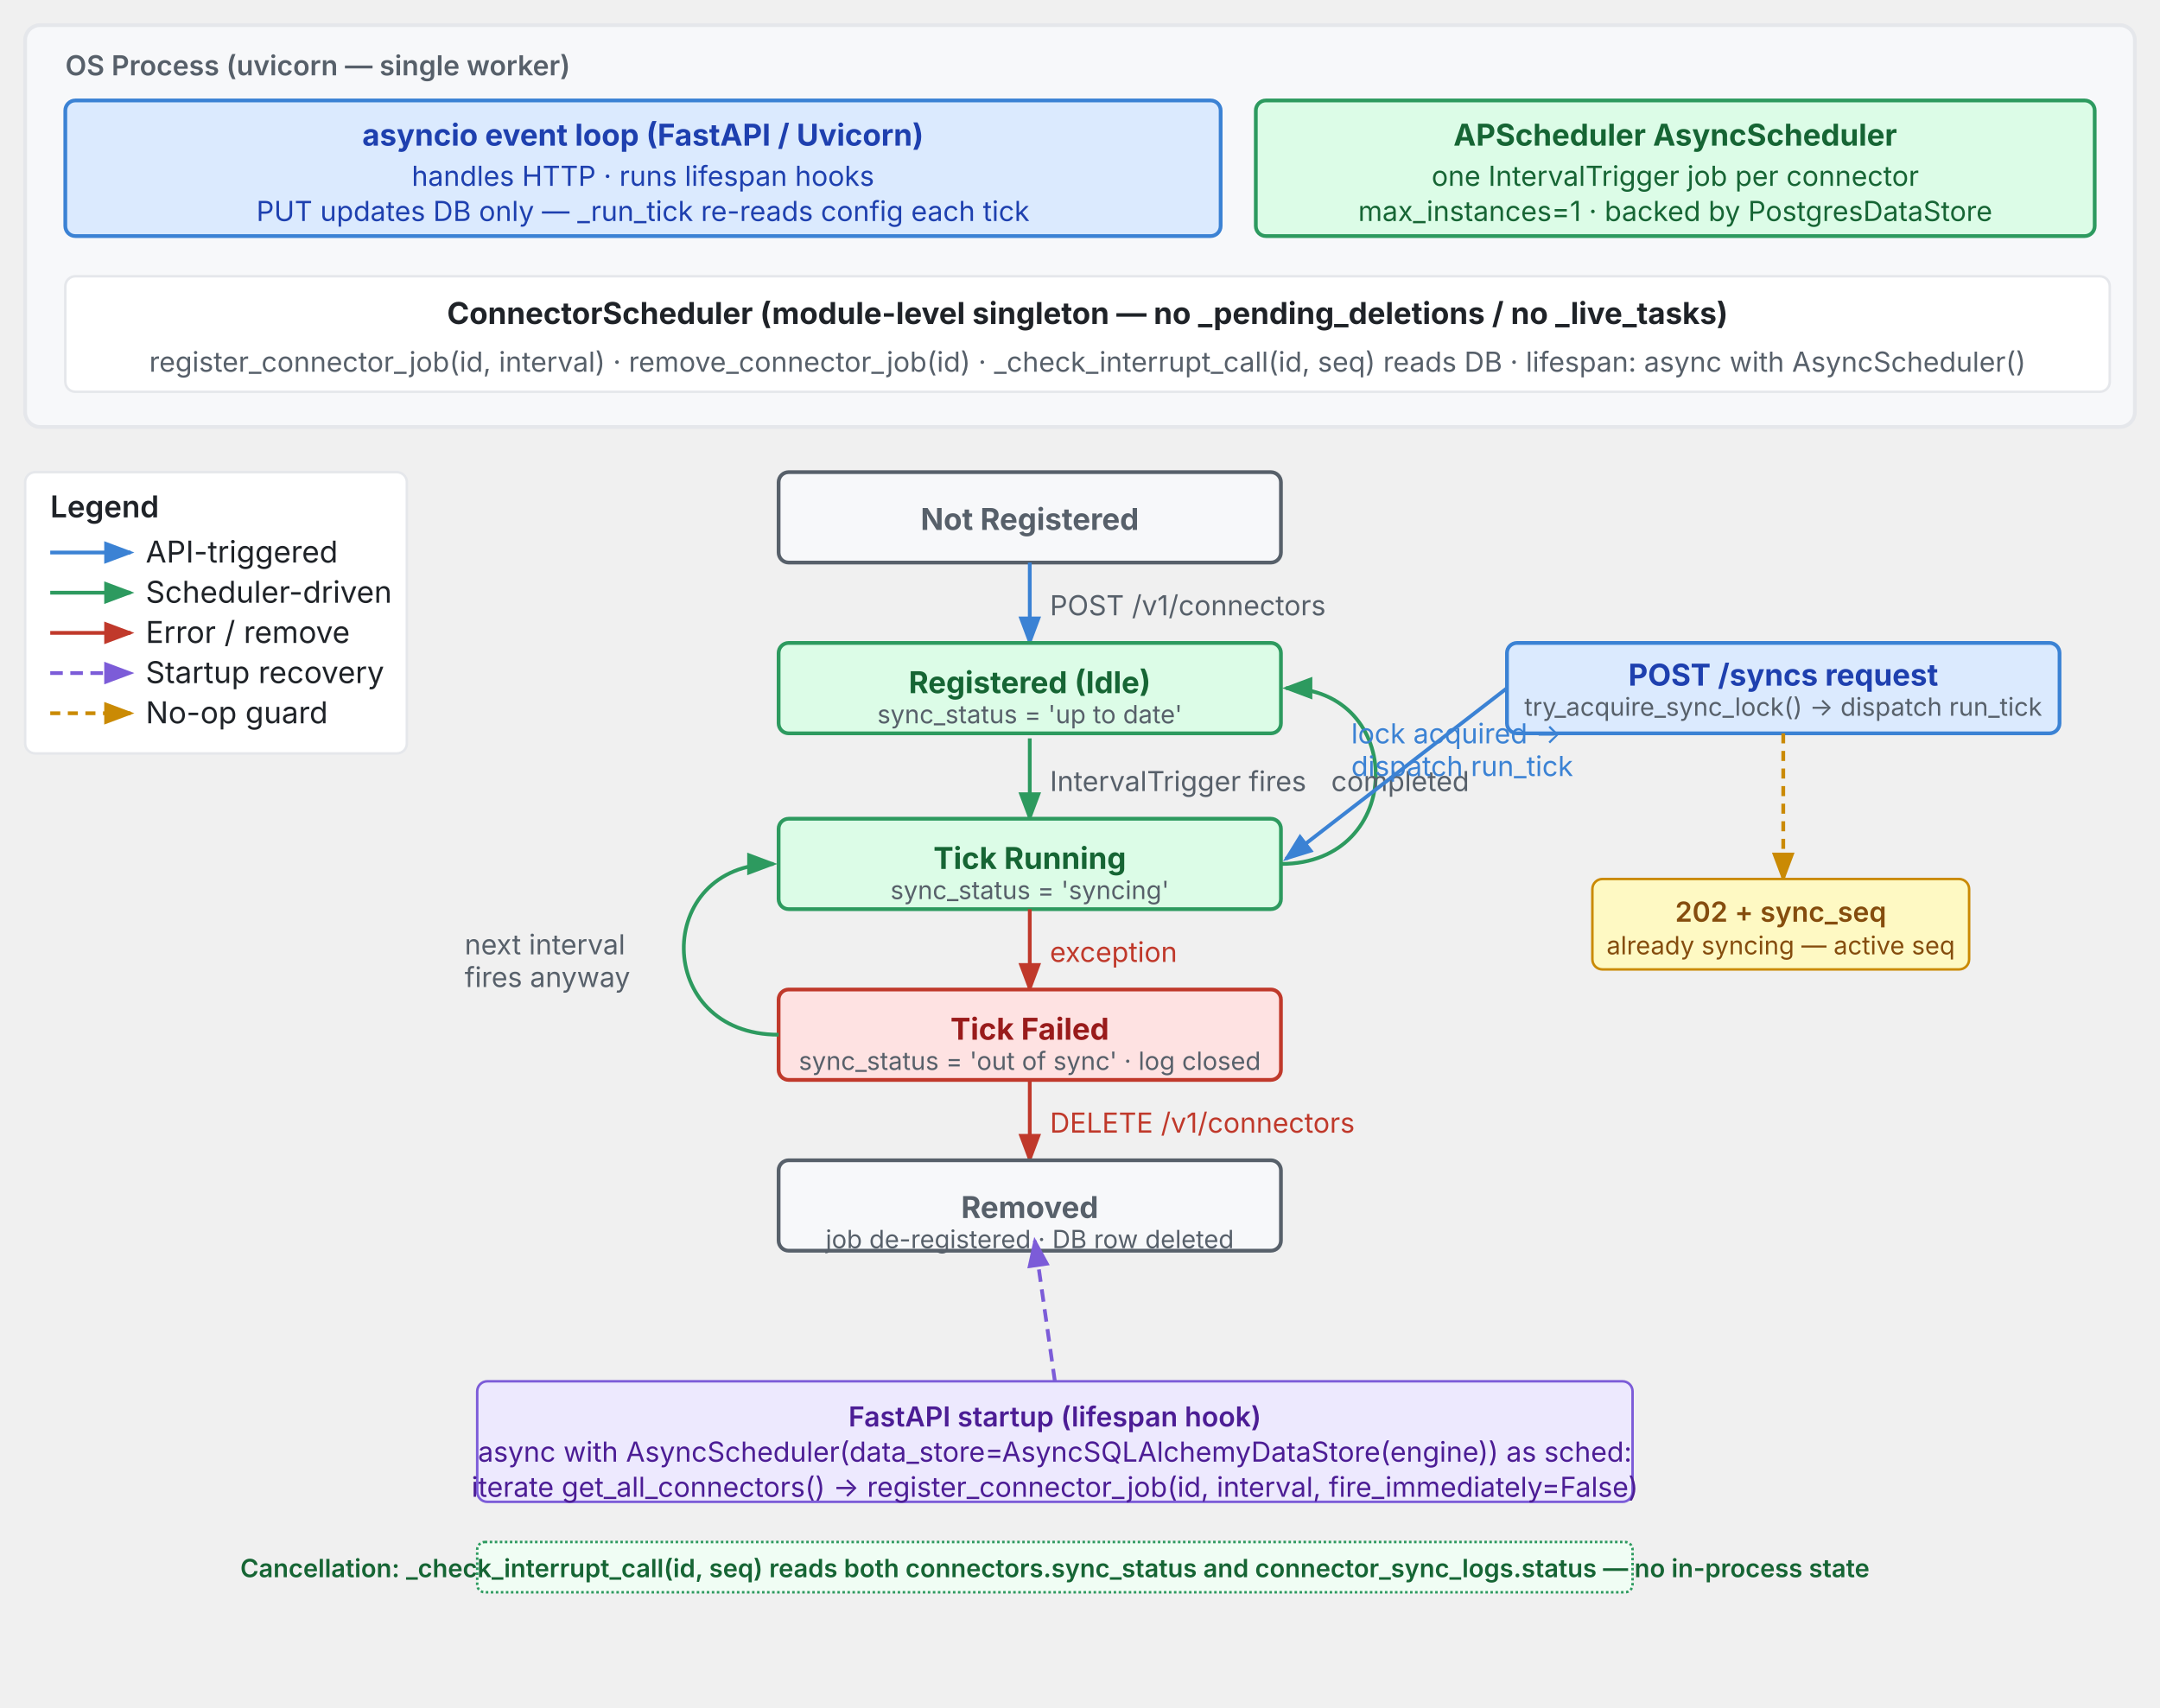
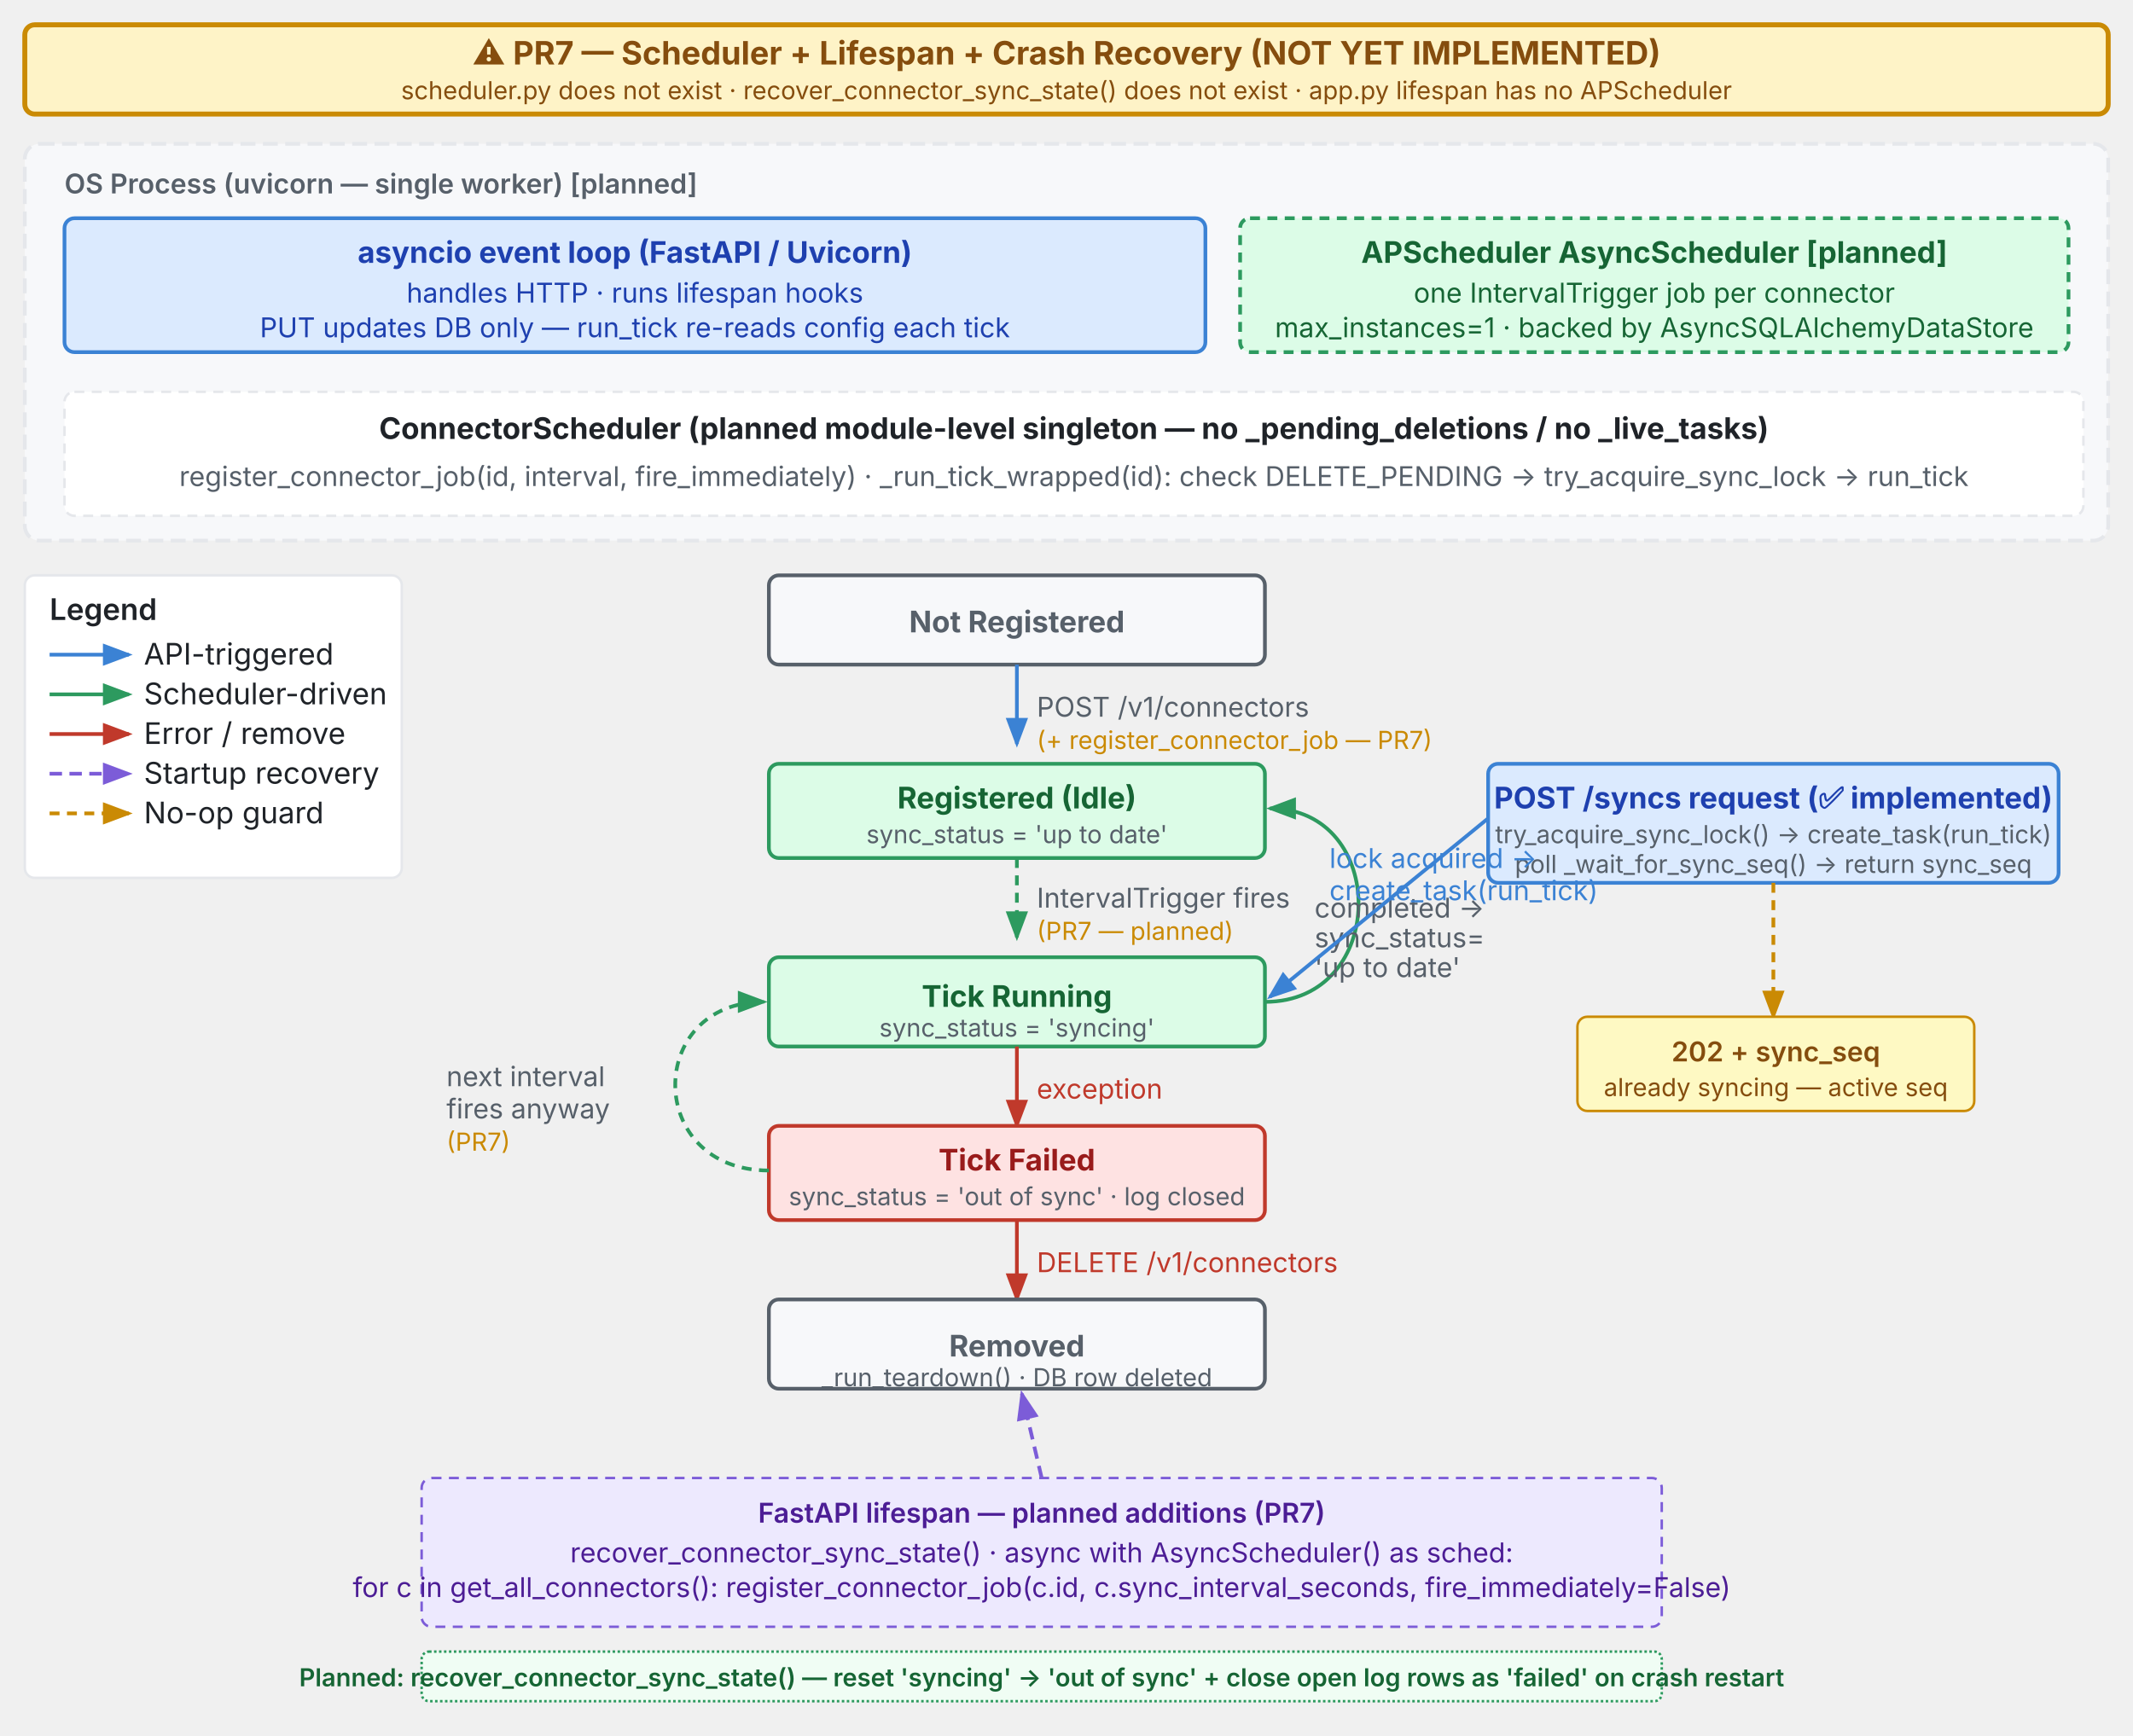
- <svg xmlns="http://www.w3.org/2000/svg" viewBox="0 0 860 680" width="860" height="680" font-family="-apple-system, Segoe UI, system-ui, sans-serif" font-size="12">
+ <svg xmlns="http://www.w3.org/2000/svg" viewBox="0 0 860 700" width="860" height="700" font-family="-apple-system, Segoe UI, system-ui, sans-serif" font-size="12">
  <defs>
    <marker id="s-arr" markerWidth="8" markerHeight="8" refX="7" refY="3" orient="auto">
      <path d="M0,0 L0,6 L8,3 z" fill="#3b82d4" />
    </marker>
    <marker id="s-arrg" markerWidth="8" markerHeight="8" refX="7" refY="3" orient="auto">
      <path d="M0,0 L0,6 L8,3 z" fill="#2d9a5f" />
    </marker>
    <marker id="s-arrr" markerWidth="8" markerHeight="8" refX="7" refY="3" orient="auto">
      <path d="M0,0 L0,6 L8,3 z" fill="#c0392b" />
    </marker>
    <marker id="s-arrm" markerWidth="8" markerHeight="8" refX="7" refY="3" orient="auto">
      <path d="M0,0 L0,6 L8,3 z" fill="#7c5cd8" />
    </marker>
    <marker id="s-arro" markerWidth="8" markerHeight="8" refX="7" refY="3" orient="auto">
      <path d="M0,0 L0,6 L8,3 z" fill="#ca8a04" />
    </marker>
  </defs>
-   <rect x="10" y="10" width="840" height="160" rx="6" fill="#f7f8fa" stroke="#e5e7eb" stroke-width="1.5" />
-   <text x="26" y="30" font-size="11" font-weight="600" fill="#57606a">OS Process (uvicorn — single worker)</text>
-   <rect x="26" y="40" width="460" height="54" rx="4" fill="#dbeafe" stroke="#3b82d4" stroke-width="1.5" />
-   <text x="256" y="58" text-anchor="middle" font-weight="700" fill="#1e40af">asyncio event loop  (FastAPI / Uvicorn)</text>
-   <text x="256" y="74" text-anchor="middle" font-size="11" fill="#1e40af">handles HTTP · runs lifespan hooks</text>
-   <text x="256" y="88" text-anchor="middle" font-size="11" fill="#1e40af">PUT updates DB only — _run_tick re-reads config each tick</text>
-   <rect x="500" y="40" width="334" height="54" rx="4" fill="#dcfce7" stroke="#2d9a5f" stroke-width="1.5" />
-   <text x="667" y="58" text-anchor="middle" font-weight="700" fill="#166534">APScheduler  AsyncScheduler</text>
-   <text x="667" y="74" text-anchor="middle" font-size="11" fill="#166534">one IntervalTrigger job per connector</text>
-   <text x="667" y="88" text-anchor="middle" font-size="11" fill="#166534">max_instances=1  ·  backed by PostgresDataStore</text>
-   <rect x="26" y="110" width="814" height="46" rx="4" fill="white" stroke="#e5e7eb" stroke-width="1" />
-   <text x="433" y="129" text-anchor="middle" font-weight="700" fill="#1f2328">ConnectorScheduler  (module-level singleton — no _pending_deletions / no _live_tasks)</text>
-   <text x="433" y="148" text-anchor="middle" font-size="11" fill="#57606a">register_connector_job(id, interval)  ·  remove_connector_job(id)  ·  _check_interrupt_call(id, seq) reads DB  ·  lifespan: async with AsyncScheduler()</text>
-   <rect x="10" y="188" width="152" height="112" rx="4" fill="white" stroke="#e5e7eb" stroke-width="1" />
-   <text x="20" y="206" font-weight="600" fill="#1f2328">Legend</text>
-   <line x1="20" y1="220" x2="52" y2="220" stroke="#3b82d4" stroke-width="1.5" marker-end="url(#s-arr)" />
-   <text x="58" y="224" fill="#1f2328">API-triggered</text>
-   <line x1="20" y1="236" x2="52" y2="236" stroke="#2d9a5f" stroke-width="1.5" marker-end="url(#s-arrg)" />
-   <text x="58" y="240" fill="#1f2328">Scheduler-driven</text>
-   <line x1="20" y1="252" x2="52" y2="252" stroke="#c0392b" stroke-width="1.5" marker-end="url(#s-arrr)" />
-   <text x="58" y="256" fill="#1f2328">Error / remove</text>
-   <line x1="20" y1="268" x2="52" y2="268" stroke="#7c5cd8" stroke-width="1.5" stroke-dasharray="5,3" marker-end="url(#s-arrm)" />
-   <text x="58" y="272" fill="#1f2328">Startup recovery</text>
-   <line x1="20" y1="284" x2="52" y2="284" stroke="#ca8a04" stroke-width="1.5" stroke-dasharray="4,3" marker-end="url(#s-arro)" />
-   <text x="58" y="288" fill="#1f2328">No-op guard</text>
-   <rect x="310" y="188" width="200" height="36" rx="4" fill="#f7f8fa" stroke="#57606a" stroke-width="1.5" />
-   <text x="410" y="211" text-anchor="middle" font-weight="700" fill="#57606a">Not Registered</text>
-   <line x1="410" y1="224" x2="410" y2="256" stroke="#3b82d4" stroke-width="1.5" marker-end="url(#s-arr)" />
-   <text x="418" y="245" font-size="11" fill="#57606a">POST /v1/connectors</text>
-   <rect x="310" y="256" width="200" height="36" rx="4" fill="#dcfce7" stroke="#2d9a5f" stroke-width="1.5" />
-   <text x="410" y="276" text-anchor="middle" font-weight="700" fill="#166534">Registered  (Idle)</text>
-   <text x="410" y="288" text-anchor="middle" font-size="10" fill="#57606a">sync_status = 'up to date'</text>
-   <line x1="410" y1="294" x2="410" y2="326" stroke="#2d9a5f" stroke-width="1.5" marker-end="url(#s-arrg)" />
-   <text x="418" y="315" font-size="11" fill="#57606a">IntervalTrigger fires</text>
-   <rect x="310" y="326" width="200" height="36" rx="4" fill="#dcfce7" stroke="#2d9a5f" stroke-width="1.5" />
-   <text x="410" y="346" text-anchor="middle" font-weight="700" fill="#166534">Tick Running</text>
-   <text x="410" y="358" text-anchor="middle" font-size="10" fill="#57606a">sync_status = 'syncing'</text>
-   <path d="M510,344 C560,344 560,274 512,274" fill="none" stroke="#2d9a5f" stroke-width="1.5" marker-end="url(#s-arrg)" />
-   <text x="530" y="315" font-size="11" fill="#57606a">completed</text>
-   <line x1="410" y1="362" x2="410" y2="394" stroke="#c0392b" stroke-width="1.5" marker-end="url(#s-arrr)" />
-   <text x="418" y="383" font-size="11" fill="#c0392b">exception</text>
-   <rect x="310" y="394" width="200" height="36" rx="4" fill="#fee2e2" stroke="#c0392b" stroke-width="1.5" />
-   <text x="410" y="414" text-anchor="middle" font-weight="700" fill="#991b1b">Tick Failed</text>
-   <text x="410" y="426" text-anchor="middle" font-size="10" fill="#57606a">sync_status = 'out of sync'  ·  log closed</text>
-   <path d="M310,412 C260,412 260,344 308,344" fill="none" stroke="#2d9a5f" stroke-width="1.5" marker-end="url(#s-arrg)" />
-   <text x="185" y="380" font-size="11" fill="#57606a">next interval</text>
-   <text x="185" y="393" font-size="11" fill="#57606a">fires anyway</text>
-   <line x1="410" y1="430" x2="410" y2="462" stroke="#c0392b" stroke-width="1.5" marker-end="url(#s-arrr)" />
-   <text x="418" y="451" font-size="11" fill="#c0392b">DELETE /v1/connectors</text>
-   <rect x="310" y="462" width="200" height="36" rx="4" fill="#f7f8fa" stroke="#57606a" stroke-width="1.5" />
-   <text x="410" y="485" text-anchor="middle" font-weight="700" fill="#57606a">Removed</text>
-   <text x="410" y="497" text-anchor="middle" font-size="10" fill="#57606a">job de-registered · DB row deleted</text>
-   <rect x="600" y="256" width="220" height="36" rx="4" fill="#dbeafe" stroke="#3b82d4" stroke-width="1.5" />
-   <text x="710" y="273" text-anchor="middle" font-weight="700" fill="#1e40af">POST /syncs request</text>
-   <text x="710" y="285" text-anchor="middle" font-size="10" fill="#57606a">try_acquire_sync_lock() → dispatch run_tick</text>
-   <line x1="600" y1="274" x2="512" y2="342" stroke="#3b82d4" stroke-width="1.5" marker-end="url(#s-arr)" />
-   <text x="538" y="296" font-size="11" fill="#3b82d4">lock acquired →</text>
-   <text x="538" y="309" font-size="11" fill="#3b82d4">dispatch run_tick</text>
-   <line x1="710" y1="292" x2="710" y2="350" stroke="#ca8a04" stroke-width="1.5" stroke-dasharray="4,3" marker-end="url(#s-arro)" />
-   <rect x="634" y="350" width="150" height="36" rx="4" fill="#fef9c3" stroke="#ca8a04" stroke-width="1" />
-   <text x="709" y="367" text-anchor="middle" font-size="11" font-weight="600" fill="#854d0e">202 + sync_seq</text>
-   <text x="709" y="380" text-anchor="middle" font-size="10" fill="#854d0e">already syncing — active seq</text>
-   <rect x="190" y="550" width="460" height="48" rx="4" fill="#ede9fe" stroke="#7c5cd8" stroke-width="1" />
-   <text x="420" y="568" text-anchor="middle" font-size="11" font-weight="600" fill="#4c1d95">FastAPI startup  (lifespan hook)</text>
-   <text x="420" y="582" text-anchor="middle" font-size="11" fill="#4c1d95">async with AsyncScheduler(data_store=AsyncSQLAlchemyDataStore(engine)) as sched:</text>
-   <text x="420" y="596" text-anchor="middle" font-size="11" fill="#4c1d95">iterate get_all_connectors() → register_connector_job(id, interval, fire_immediately=False)</text>
-   <line x1="420" y1="550" x2="412" y2="494" stroke="#7c5cd8" stroke-width="1.5" stroke-dasharray="5,3" marker-end="url(#s-arrm)" />
-   <rect x="190" y="614" width="460" height="20" rx="3" fill="#f0fdf4" stroke="#2d9a5f" stroke-width="1" stroke-dasharray="1,1" />
-   <text x="420" y="628" text-anchor="middle" font-size="10" fill="#166534" font-weight="600">Cancellation: _check_interrupt_call(id, seq) reads both connectors.sync_status and connector_sync_logs.status — no in-process state</text>
+   <rect x="10" y="10" width="840" height="36" rx="4" fill="#fef3c7" stroke="#ca8a04" stroke-width="2" />
+   <text x="430" y="26" text-anchor="middle" font-weight="700" font-size="13" fill="#854d0e">⚠  PR7 — Scheduler + Lifespan + Crash Recovery  (NOT YET IMPLEMENTED)</text>
+   <text x="430" y="40" text-anchor="middle" font-size="10" fill="#854d0e">scheduler.py does not exist · recover_connector_sync_state() does not exist · app.py lifespan has no APScheduler</text>
+   <rect x="10" y="58" width="840" height="160" rx="6" fill="#f7f8fa" stroke="#e5e7eb" stroke-width="1.5" stroke-dasharray="6,3" />
+   <text x="26" y="78" font-size="11" font-weight="600" fill="#57606a">OS Process (uvicorn — single worker)  [planned]</text>
+   <rect x="26" y="88" width="460" height="54" rx="4" fill="#dbeafe" stroke="#3b82d4" stroke-width="1.5" />
+   <text x="256" y="106" text-anchor="middle" font-weight="700" fill="#1e40af">asyncio event loop  (FastAPI / Uvicorn)</text>
+   <text x="256" y="122" text-anchor="middle" font-size="11" fill="#1e40af">handles HTTP · runs lifespan hooks</text>
+   <text x="256" y="136" text-anchor="middle" font-size="11" fill="#1e40af">PUT updates DB only — run_tick re-reads config each tick</text>
+   <rect x="500" y="88" width="334" height="54" rx="4" fill="#dcfce7" stroke="#2d9a5f" stroke-width="1.5" stroke-dasharray="4,3" />
+   <text x="667" y="106" text-anchor="middle" font-weight="700" fill="#166534">APScheduler  AsyncScheduler  [planned]</text>
+   <text x="667" y="122" text-anchor="middle" font-size="11" fill="#166534">one IntervalTrigger job per connector</text>
+   <text x="667" y="136" text-anchor="middle" font-size="11" fill="#166534">max_instances=1  ·  backed by AsyncSQLAlchemyDataStore</text>
+   <rect x="26" y="158" width="814" height="50" rx="4" fill="white" stroke="#e5e7eb" stroke-width="1" stroke-dasharray="4,3" />
+   <text x="433" y="177" text-anchor="middle" font-weight="700" fill="#1f2328">ConnectorScheduler  (planned module-level singleton — no _pending_deletions / no _live_tasks)</text>
+   <text x="433" y="196" text-anchor="middle" font-size="11" fill="#57606a">register_connector_job(id, interval, fire_immediately)  ·  _run_tick_wrapped(id): check DELETE_PENDING → try_acquire_sync_lock → run_tick</text>
+   <rect x="10" y="232" width="152" height="122" rx="4" fill="white" stroke="#e5e7eb" stroke-width="1" />
+   <text x="20" y="250" font-weight="600" fill="#1f2328">Legend</text>
+   <line x1="20" y1="264" x2="52" y2="264" stroke="#3b82d4" stroke-width="1.5" marker-end="url(#s-arr)" />
+   <text x="58" y="268" fill="#1f2328">API-triggered</text>
+   <line x1="20" y1="280" x2="52" y2="280" stroke="#2d9a5f" stroke-width="1.5" marker-end="url(#s-arrg)" />
+   <text x="58" y="284" fill="#1f2328">Scheduler-driven</text>
+   <line x1="20" y1="296" x2="52" y2="296" stroke="#c0392b" stroke-width="1.5" marker-end="url(#s-arrr)" />
+   <text x="58" y="300" fill="#1f2328">Error / remove</text>
+   <line x1="20" y1="312" x2="52" y2="312" stroke="#7c5cd8" stroke-width="1.5" stroke-dasharray="5,3" marker-end="url(#s-arrm)" />
+   <text x="58" y="316" fill="#1f2328">Startup recovery</text>
+   <line x1="20" y1="328" x2="52" y2="328" stroke="#ca8a04" stroke-width="1.5" stroke-dasharray="4,3" marker-end="url(#s-arro)" />
+   <text x="58" y="332" fill="#1f2328">No-op guard</text>
+   <rect x="310" y="232" width="200" height="36" rx="4" fill="#f7f8fa" stroke="#57606a" stroke-width="1.5" />
+   <text x="410" y="255" text-anchor="middle" font-weight="700" fill="#57606a">Not Registered</text>
+   <line x1="410" y1="268" x2="410" y2="300" stroke="#3b82d4" stroke-width="1.5" marker-end="url(#s-arr)" />
+   <text x="418" y="289" font-size="11" fill="#57606a">POST /v1/connectors</text>
+   <text x="418" y="302" font-size="10" fill="#ca8a04">(+ register_connector_job — PR7)</text>
+   <rect x="310" y="308" width="200" height="38" rx="4" fill="#dcfce7" stroke="#2d9a5f" stroke-width="1.5" />
+   <text x="410" y="326" text-anchor="middle" font-weight="700" fill="#166534">Registered  (Idle)</text>
+   <text x="410" y="340" text-anchor="middle" font-size="10" fill="#57606a">sync_status = 'up to date'</text>
+   <line x1="410" y1="346" x2="410" y2="378" stroke="#2d9a5f" stroke-width="1.5" stroke-dasharray="4,3" marker-end="url(#s-arrg)" />
+   <text x="418" y="366" font-size="11" fill="#57606a">IntervalTrigger fires</text>
+   <text x="418" y="379" font-size="10" fill="#ca8a04">(PR7 — planned)</text>
+   <rect x="310" y="386" width="200" height="36" rx="4" fill="#dcfce7" stroke="#2d9a5f" stroke-width="1.5" />
+   <text x="410" y="406" text-anchor="middle" font-weight="700" fill="#166534">Tick Running</text>
+   <text x="410" y="418" text-anchor="middle" font-size="10" fill="#57606a">sync_status = 'syncing'</text>
+   <path d="M510,404 C560,404 560,326 512,326" fill="none" stroke="#2d9a5f" stroke-width="1.5" marker-end="url(#s-arrg)" />
+   <text x="530" y="370" font-size="11" fill="#57606a">completed →</text>
+   <text x="530" y="382" font-size="11" fill="#57606a">sync_status=</text>
+   <text x="530" y="394" font-size="11" fill="#57606a">'up to date'</text>
+   <line x1="410" y1="422" x2="410" y2="454" stroke="#c0392b" stroke-width="1.5" marker-end="url(#s-arrr)" />
+   <text x="418" y="443" font-size="11" fill="#c0392b">exception</text>
+   <rect x="310" y="454" width="200" height="38" rx="4" fill="#fee2e2" stroke="#c0392b" stroke-width="1.5" />
+   <text x="410" y="472" text-anchor="middle" font-weight="700" fill="#991b1b">Tick Failed</text>
+   <text x="410" y="486" text-anchor="middle" font-size="10" fill="#57606a">sync_status = 'out of sync'  ·  log closed</text>
+   <path d="M310,472 C260,472 260,404 308,404" fill="none" stroke="#2d9a5f" stroke-width="1.5" stroke-dasharray="4,3" marker-end="url(#s-arrg)" />
+   <text x="180" y="438" font-size="11" fill="#57606a">next interval</text>
+   <text x="180" y="451" font-size="11" fill="#57606a">fires anyway</text>
+   <text x="180" y="464" font-size="10" fill="#ca8a04">(PR7)</text>
+   <line x1="410" y1="492" x2="410" y2="524" stroke="#c0392b" stroke-width="1.5" marker-end="url(#s-arrr)" />
+   <text x="418" y="513" font-size="11" fill="#c0392b">DELETE /v1/connectors</text>
+   <rect x="310" y="524" width="200" height="36" rx="4" fill="#f7f8fa" stroke="#57606a" stroke-width="1.5" />
+   <text x="410" y="547" text-anchor="middle" font-weight="700" fill="#57606a">Removed</text>
+   <text x="410" y="559" text-anchor="middle" font-size="10" fill="#57606a">_run_teardown() · DB row deleted</text>
+   <rect x="600" y="308" width="230" height="48" rx="4" fill="#dbeafe" stroke="#3b82d4" stroke-width="1.5" />
+   <text x="715" y="326" text-anchor="middle" font-weight="700" fill="#1e40af">POST /syncs request  (✅ implemented)</text>
+   <text x="715" y="340" text-anchor="middle" font-size="10" fill="#57606a">try_acquire_sync_lock() → create_task(run_tick)</text>
+   <text x="715" y="352" text-anchor="middle" font-size="10" fill="#57606a">poll _wait_for_sync_seq() → return sync_seq</text>
+   <line x1="600" y1="330" x2="512" y2="402" stroke="#3b82d4" stroke-width="1.5" marker-end="url(#s-arr)" />
+   <text x="536" y="350" font-size="11" fill="#3b82d4">lock acquired →</text>
+   <text x="536" y="363" font-size="11" fill="#3b82d4">create_task(run_tick)</text>
+   <line x1="715" y1="356" x2="715" y2="410" stroke="#ca8a04" stroke-width="1.5" stroke-dasharray="4,3" marker-end="url(#s-arro)" />
+   <rect x="636" y="410" width="160" height="38" rx="4" fill="#fef9c3" stroke="#ca8a04" stroke-width="1" />
+   <text x="716" y="428" text-anchor="middle" font-size="11" font-weight="600" fill="#854d0e">202 + sync_seq</text>
+   <text x="716" y="442" text-anchor="middle" font-size="10" fill="#854d0e">already syncing — active seq</text>
+   <rect x="170" y="596" width="500" height="60" rx="4" fill="#ede9fe" stroke="#7c5cd8" stroke-width="1" stroke-dasharray="4,3" />
+   <text x="420" y="614" text-anchor="middle" font-size="11" font-weight="600" fill="#4c1d95">FastAPI lifespan — planned additions (PR7)</text>
+   <text x="420" y="630" text-anchor="middle" font-size="11" fill="#4c1d95">recover_connector_sync_state() · async with AsyncScheduler() as sched:</text>
+   <text x="420" y="644" text-anchor="middle" font-size="11" fill="#4c1d95">for c in get_all_connectors(): register_connector_job(c.id, c.sync_interval_seconds, fire_immediately=False)</text>
+   <line x1="420" y1="596" x2="412" y2="562" stroke="#7c5cd8" stroke-width="1.5" stroke-dasharray="5,3" marker-end="url(#s-arrm)" />
+   <rect x="170" y="666" width="500" height="20" rx="3" fill="#f0fdf4" stroke="#2d9a5f" stroke-width="1" stroke-dasharray="1,1" />
+   <text x="420" y="680" text-anchor="middle" font-size="10" fill="#166534" font-weight="600">Planned: recover_connector_sync_state() — reset 'syncing' → 'out of sync' + close open log rows as 'failed' on crash restart</text>
</svg>
